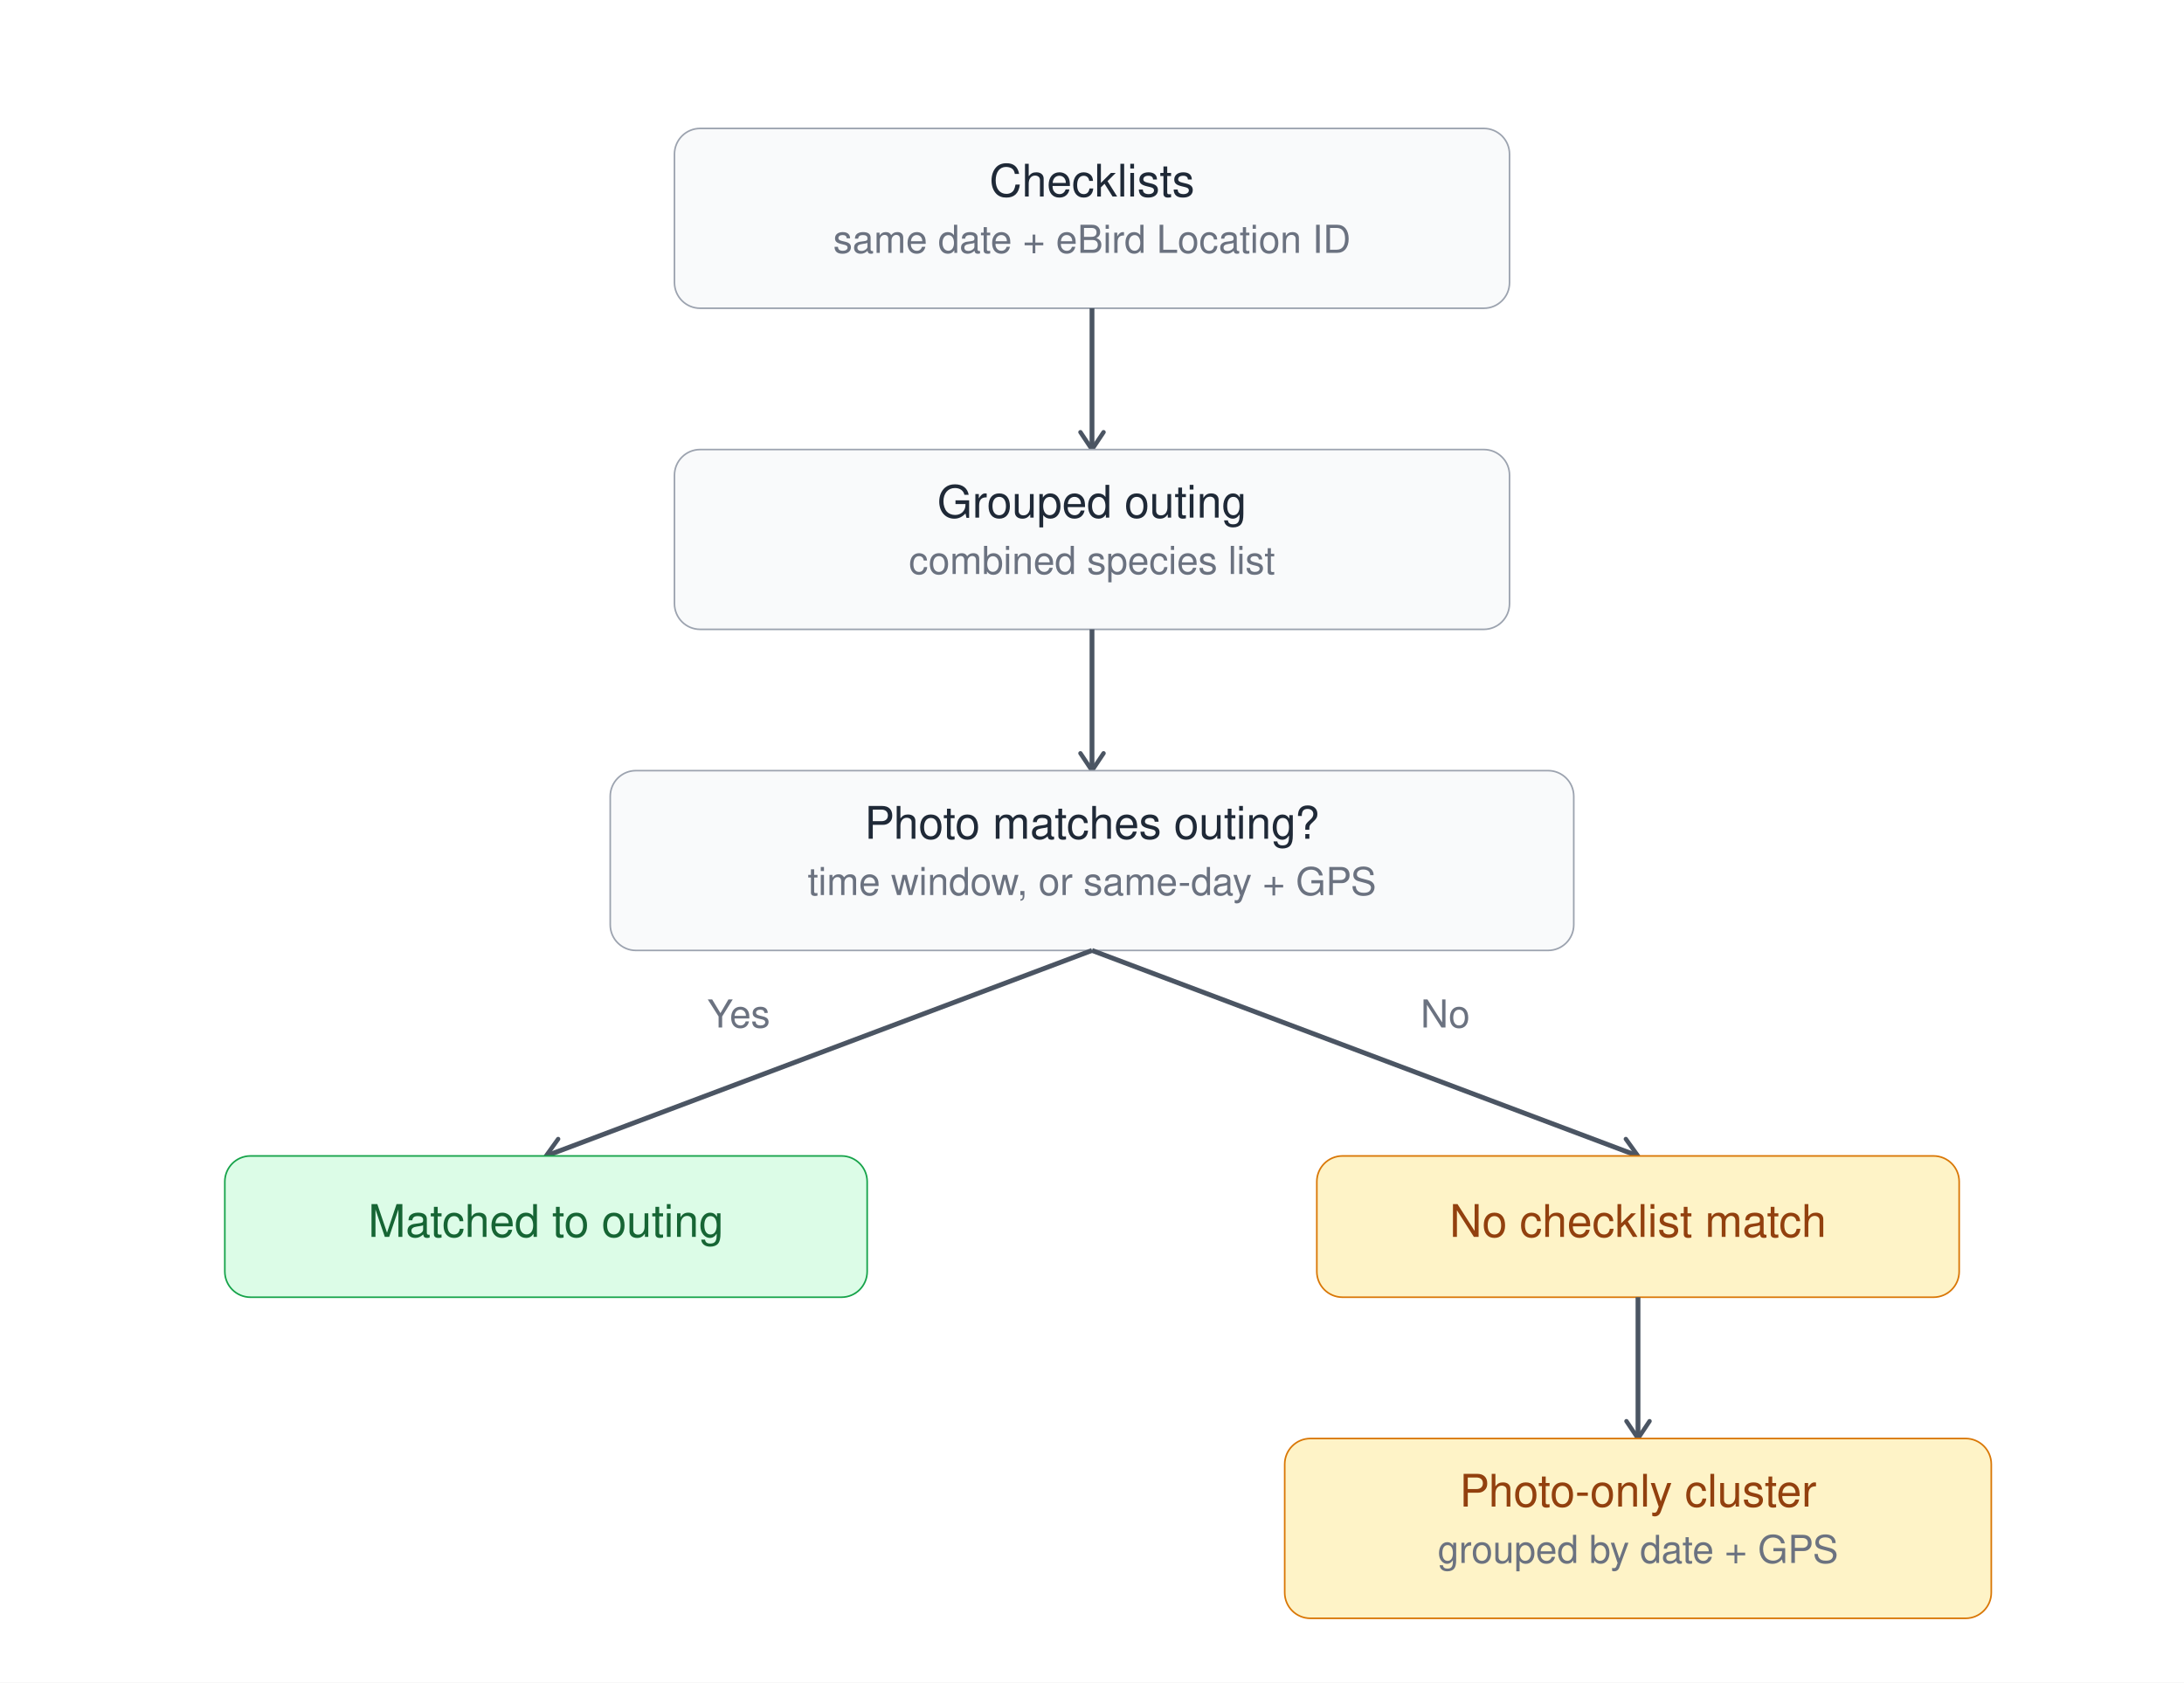
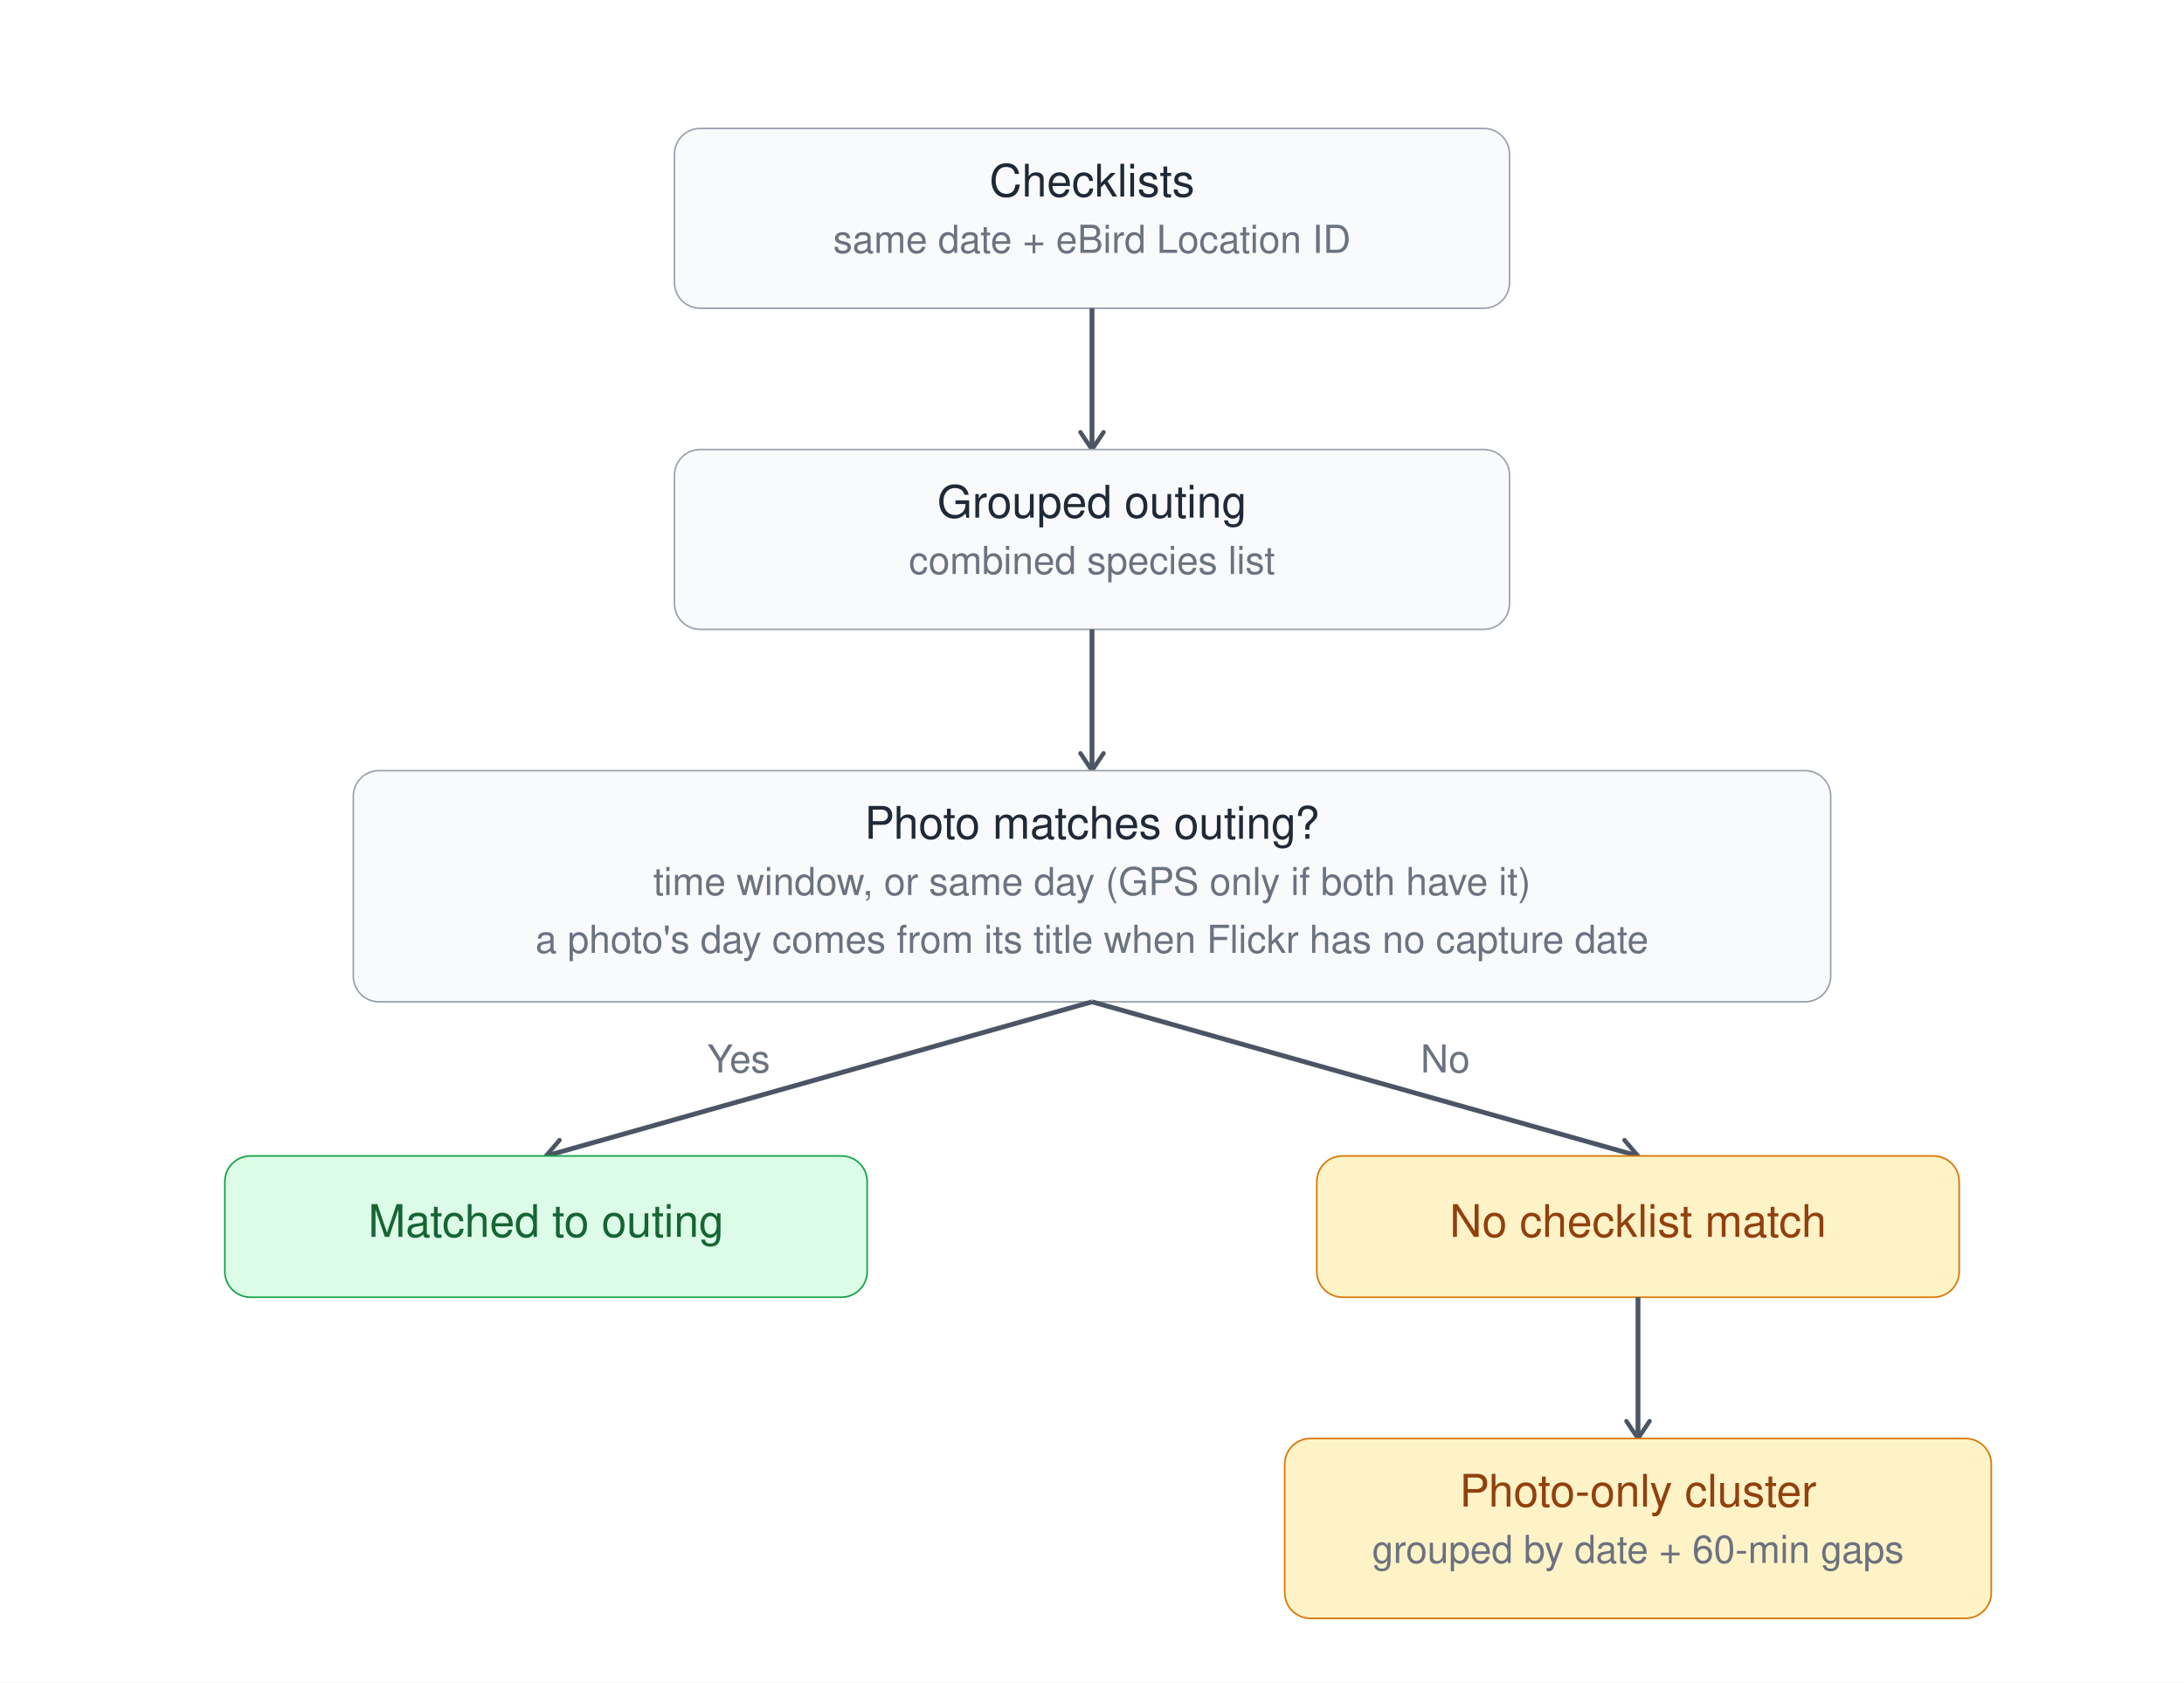
<svg xmlns="http://www.w3.org/2000/svg" width="680" height="524" viewBox="0 0 680 524" role="img">
  <style>
  text { font-family: -apple-system, BlinkMacSystemFont, 'Segoe UI', Helvetica, Arial, sans-serif; }
  .t { font-size: 14px; fill: #1f2937; }
  .ts { font-size: 12px; fill: #6b7280; }
  .th { font-size: 14px; font-weight: 500; fill: #1f2937; }
  .box rect { fill: #f9fafb; stroke: #9ca3af; }
  .c-green rect { fill: #dcfce7; stroke: #16a34a; }
  .c-green .th, .c-green .t { fill: #166534; }
  .c-amber rect { fill: #fef3c7; stroke: #d97706; }
  .c-amber .th, .c-amber .t { fill: #92400e; }
  .arr { stroke: #4b5563; stroke-width: 1.5; }
</style>
  <defs>
    <marker id="arrow" viewBox="0 0 10 10" refX="8" refY="5" markerWidth="6" markerHeight="6" orient="auto-start-reverse">
      <path d="M2 1L8 5L2 9" fill="none" stroke="#4b5563" stroke-width="1.5" stroke-linecap="round" stroke-linejoin="round" />
    </marker>
  </defs>
  <rect x="0" y="0" width="680" height="524" fill="#ffffff" />
  <g class="box">
    <rect x="210" y="40" width="260" height="56" rx="8" stroke-width="0.5" />
    <text class="th" x="340" y="58" text-anchor="middle" dominant-baseline="central">Checklists</text>
    <text class="ts" x="340" y="76" text-anchor="middle" dominant-baseline="central">same date + eBird Location ID</text>
  </g>
  <line x1="340" y1="96" x2="340" y2="140" class="arr" marker-end="url(#arrow)" />
  <g class="box">
    <rect x="210" y="140" width="260" height="56" rx="8" stroke-width="0.5" />
    <text class="th" x="340" y="158" text-anchor="middle" dominant-baseline="central">Grouped outing</text>
    <text class="ts" x="340" y="176" text-anchor="middle" dominant-baseline="central">combined species list</text>
  </g>
  <line x1="340" y1="196" x2="340" y2="240" class="arr" marker-end="url(#arrow)" />
  <g class="box">
-     <rect x="190" y="240" width="300" height="56" rx="8" stroke-width="0.5" />
+     <rect x="110" y="240" width="460" height="72" rx="8" stroke-width="0.5" />
    <text class="th" x="340" y="258" text-anchor="middle" dominant-baseline="central">Photo matches outing?</text>
-     <text class="ts" x="340" y="276" text-anchor="middle" dominant-baseline="central">time window, or same-day + GPS</text>
+     <text class="ts" x="340" y="276" text-anchor="middle" dominant-baseline="central">time window, or same day (GPS only if both have it)</text>
+     <text class="ts" x="340" y="294" text-anchor="middle" dominant-baseline="central">a photo's day comes from its title when Flickr has no capture date</text>
  </g>
-   <path d="M340,296 L170,360" class="arr" fill="none" marker-end="url(#arrow)" />
-   <path d="M340,296 L510,360" class="arr" fill="none" marker-end="url(#arrow)" />
-   <text class="ts" x="230" y="320" text-anchor="middle">Yes</text>
-   <text class="ts" x="450" y="320" text-anchor="middle">No</text>
+   <path d="M340,312 L170,360" class="arr" fill="none" marker-end="url(#arrow)" />
+   <path d="M340,312 L510,360" class="arr" fill="none" marker-end="url(#arrow)" />
+   <text class="ts" x="230" y="334" text-anchor="middle">Yes</text>
+   <text class="ts" x="450" y="334" text-anchor="middle">No</text>
  <g class="c-green">
    <rect x="70" y="360" width="200" height="44" rx="8" stroke-width="0.5" />
    <text class="th" x="170" y="382" text-anchor="middle" dominant-baseline="central">Matched to outing</text>
  </g>
  <g class="c-amber">
    <rect x="410" y="360" width="200" height="44" rx="8" stroke-width="0.5" />
    <text class="th" x="510" y="382" text-anchor="middle" dominant-baseline="central">No checklist match</text>
  </g>
  <line x1="510" y1="404" x2="510" y2="448" class="arr" marker-end="url(#arrow)" />
  <g class="c-amber">
    <rect x="400" y="448" width="220" height="56" rx="8" stroke-width="0.5" />
    <text class="th" x="510" y="466" text-anchor="middle" dominant-baseline="central">Photo-only cluster</text>
-     <text class="ts" x="510" y="484" text-anchor="middle" dominant-baseline="central">grouped by date + GPS</text>
+     <text class="ts" x="510" y="484" text-anchor="middle" dominant-baseline="central">grouped by date + 60-min gaps</text>
  </g>
</svg>
